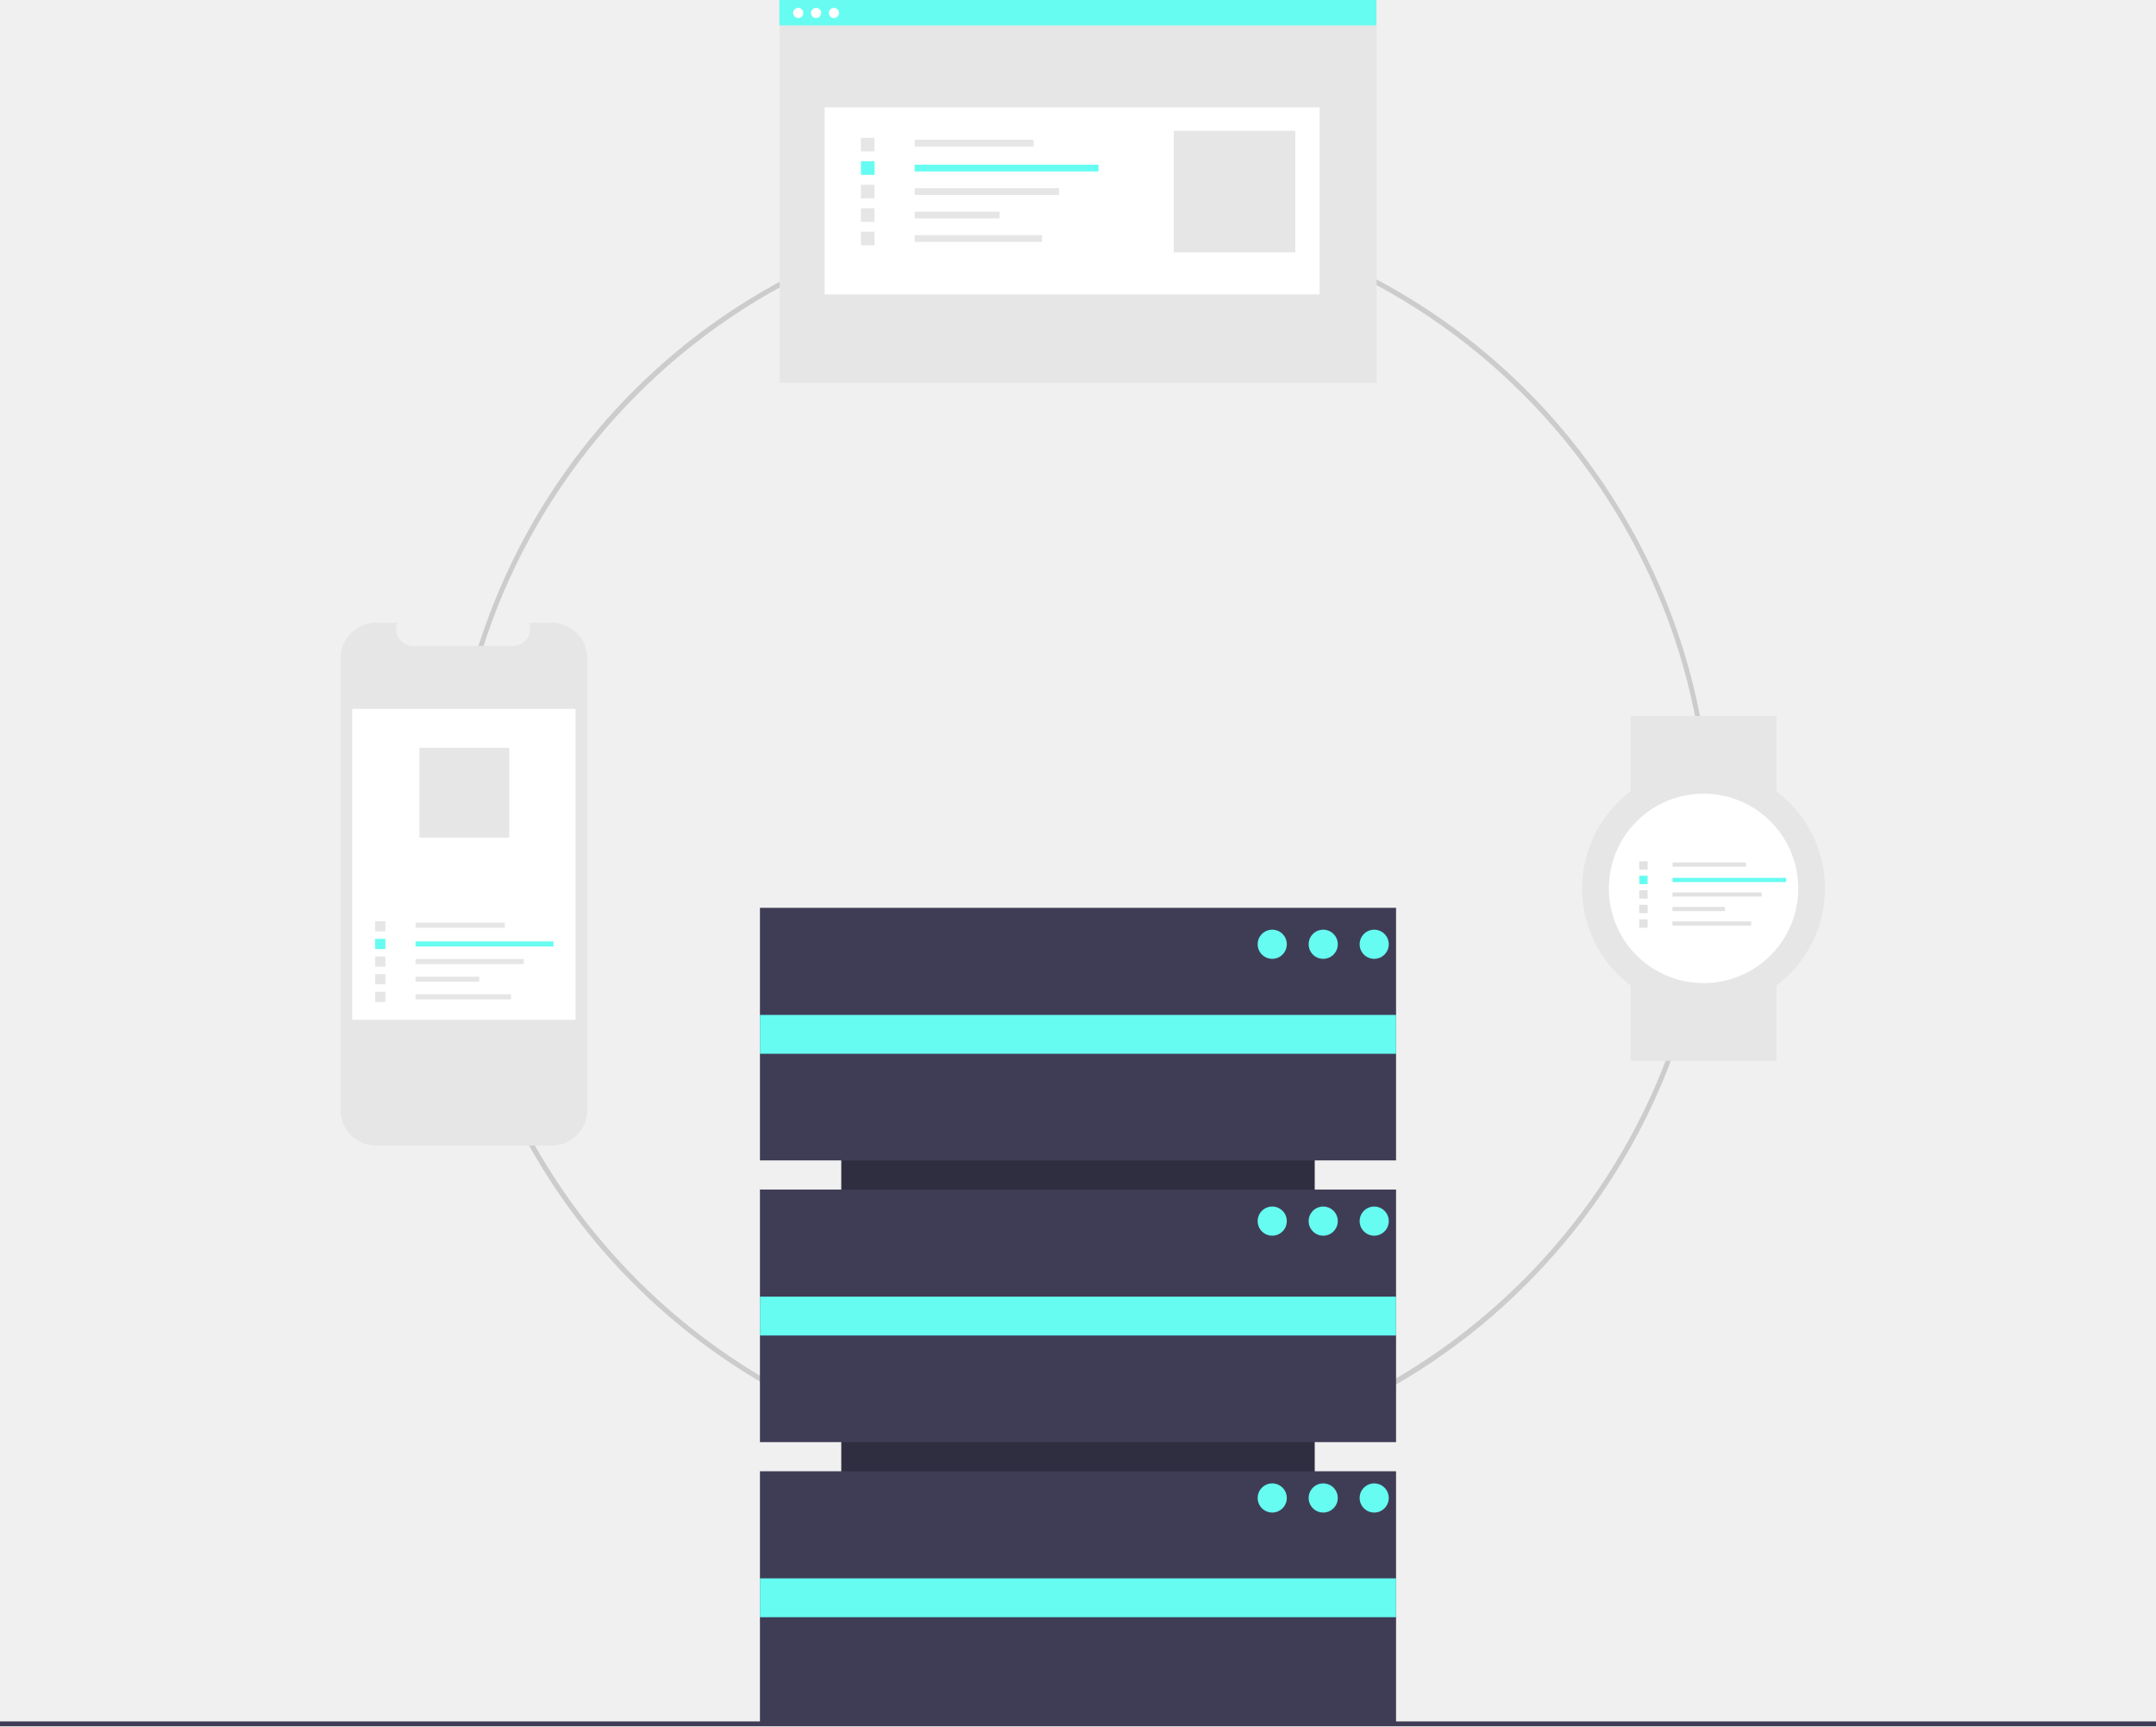
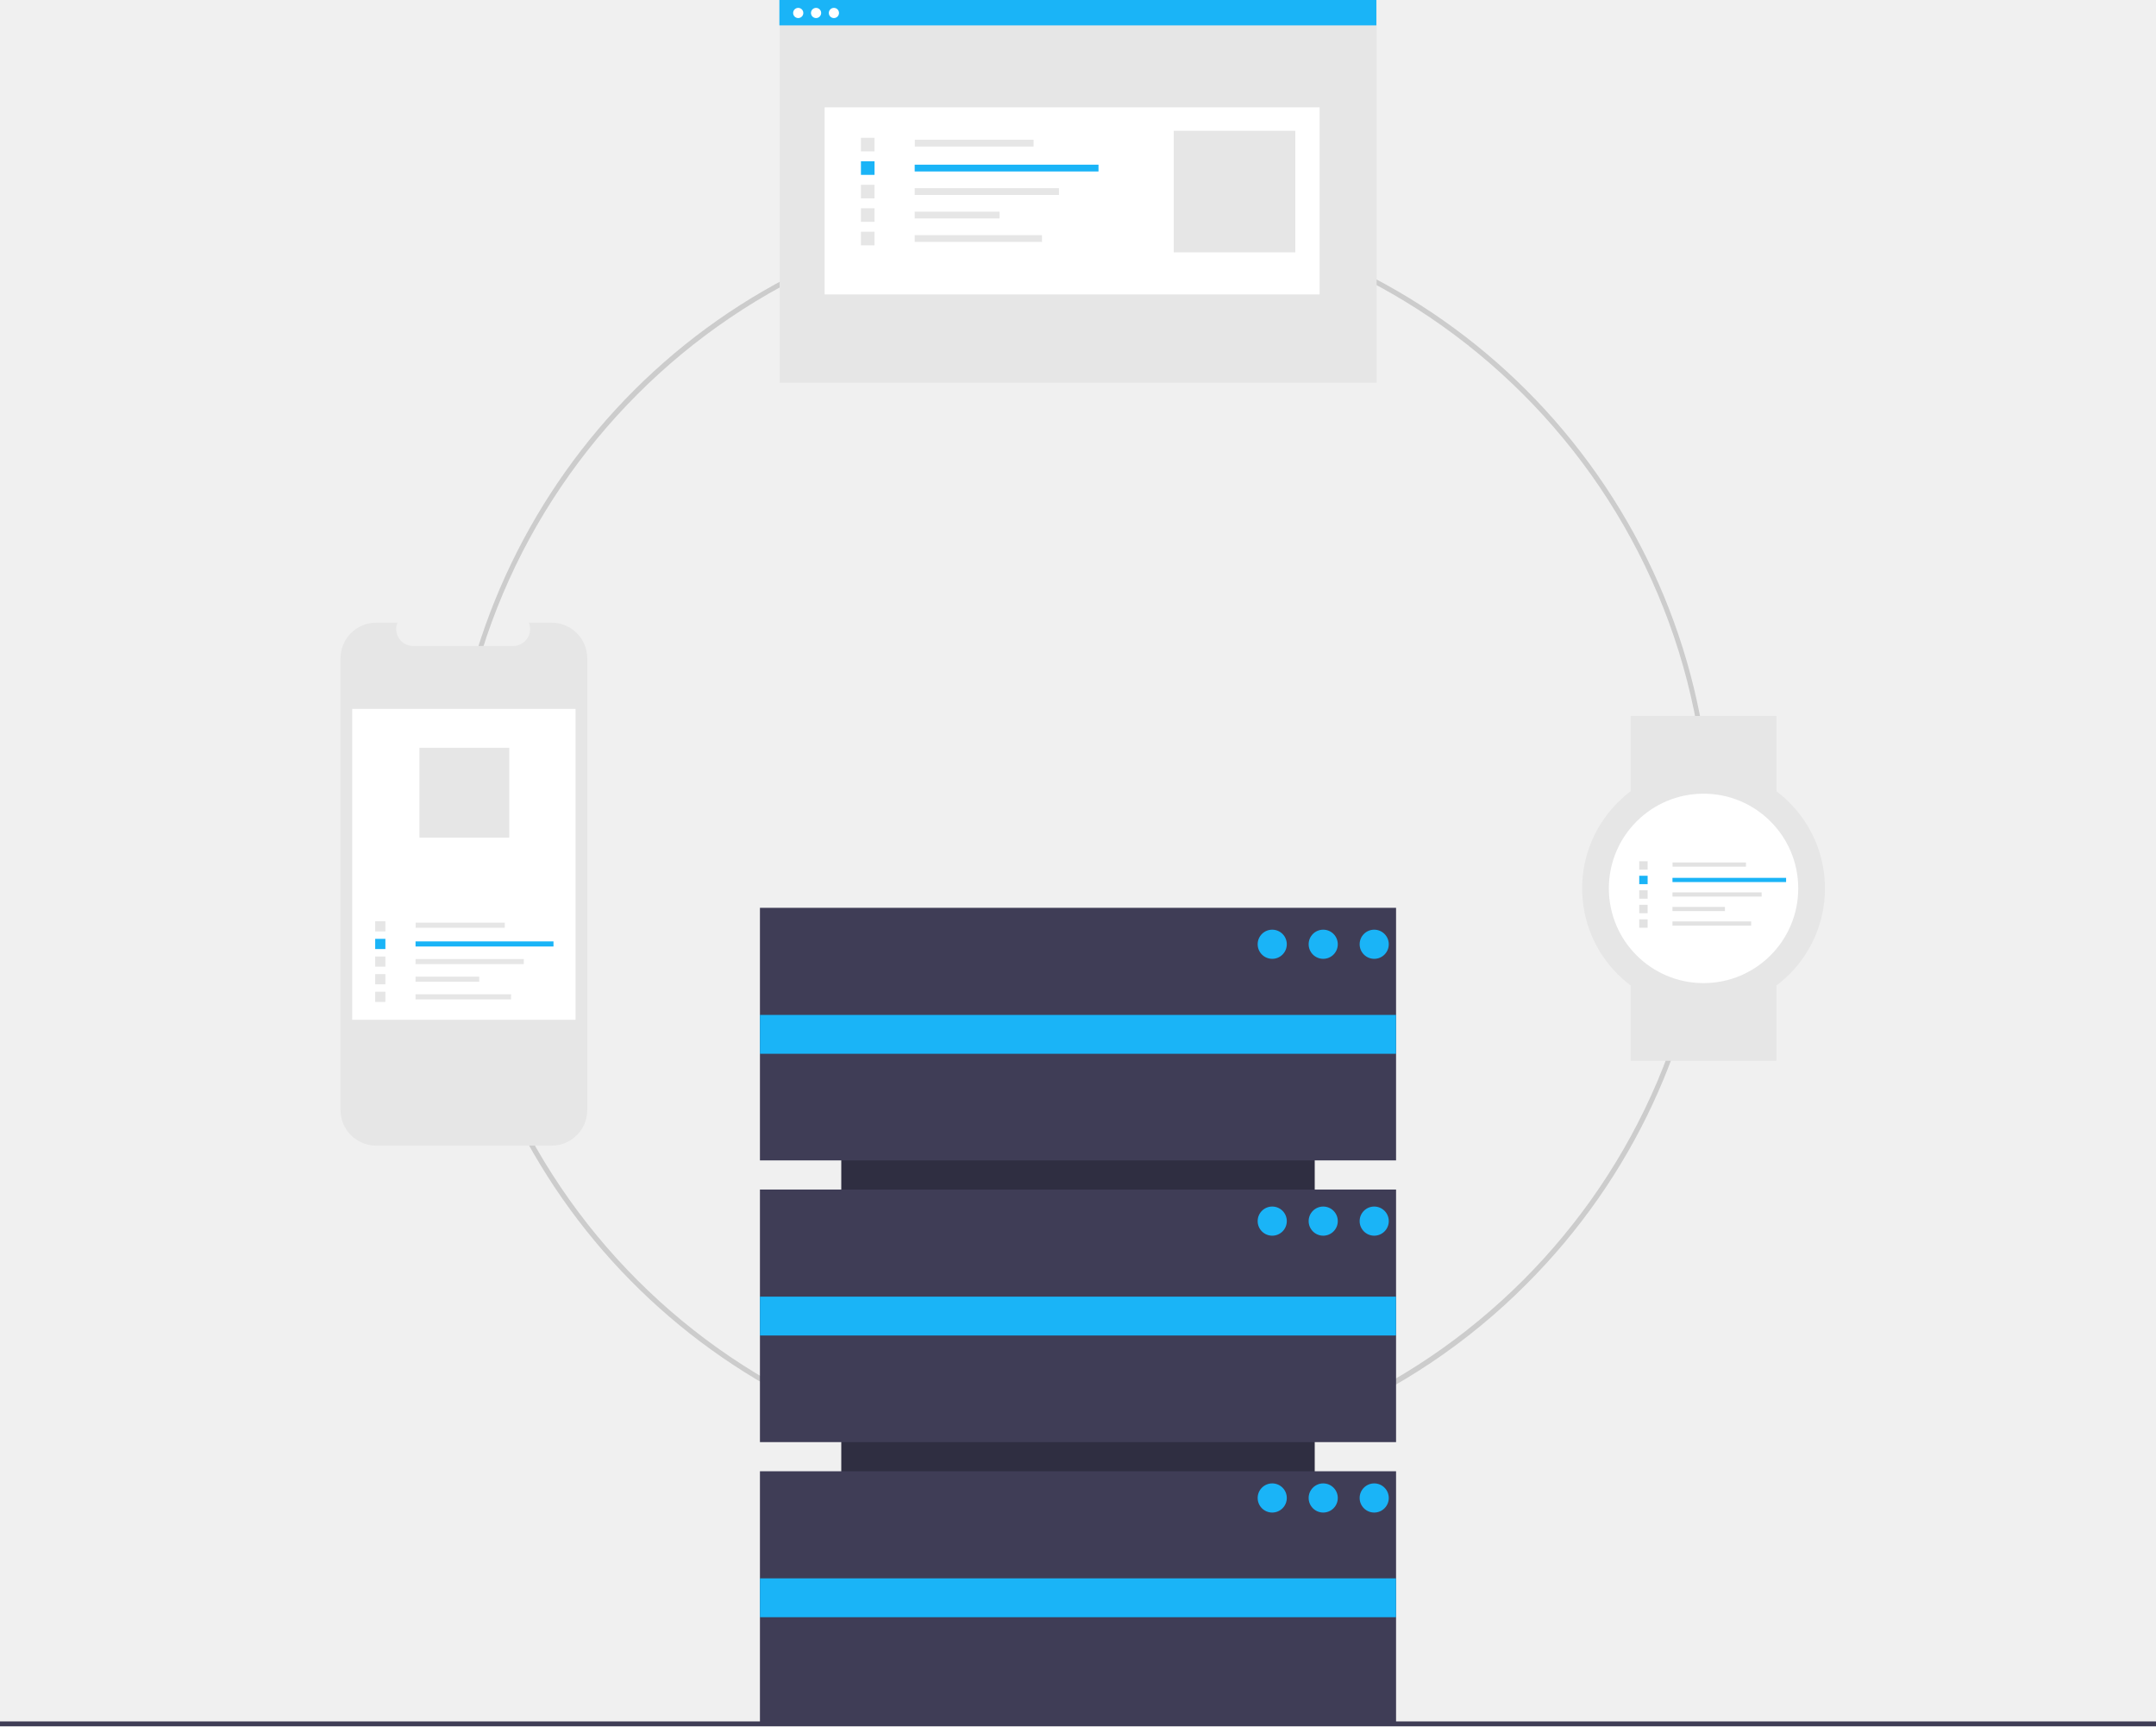
- <svg xmlns="http://www.w3.org/2000/svg" data-name="Layer 1" width="888" height="710.807" viewBox="0 0 888 710.807">
-   <path d="M600.936,699.404a260.064,260.064,0,1,1,183.894-76.171A258.365,258.365,0,0,1,600.936,699.404Zm0-518.129c-142.297,0-258.064,115.768-258.064,258.065s115.768,258.064,258.064,258.064S859,581.637,859,439.34,743.232,181.275,600.936,181.275Z" transform="translate(-156 -94.59648)" fill="#ccc" />
-   <rect x="469" y="509.904" width="262" height="195" transform="translate(1051.404 -87.19257) rotate(90)" fill="#2f2e41" />
-   <rect x="313" y="373.807" width="262" height="104" fill="#3f3d56" />
-   <rect x="313" y="489.807" width="262" height="104" fill="#3f3d56" />
-   <rect x="313" y="605.807" width="262" height="104" fill="#3f3d56" />
-   <rect x="313" y="417.904" width="262" height="16" fill="#66fcf1" />
-   <rect x="313" y="533.904" width="262" height="16" fill="#66fcf1" />
-   <rect x="313" y="649.904" width="262" height="16" fill="#66fcf1" />
-   <circle cx="524" cy="388.807" r="6" fill="#66fcf1" />
-   <circle cx="545" cy="388.807" r="6" fill="#66fcf1" />
-   <circle cx="566" cy="388.807" r="6" fill="#66fcf1" />
-   <circle cx="524" cy="502.807" r="6" fill="#66fcf1" />
-   <circle cx="545" cy="502.807" r="6" fill="#66fcf1" />
-   <circle cx="566" cy="502.807" r="6" fill="#66fcf1" />
-   <circle cx="524" cy="616.807" r="6" fill="#66fcf1" />
-   <circle cx="545" cy="616.807" r="6" fill="#66fcf1" />
-   <circle cx="566" cy="616.807" r="6" fill="#66fcf1" />
-   <rect y="708.807" width="888" height="2" fill="#3f3d56" />
-   <path d="M397.879,365.661v185.992a14.675,14.675,0,0,1-14.672,14.672H310.928a14.677,14.677,0,0,1-14.678-14.672V365.661a14.677,14.677,0,0,1,14.678-14.672h8.768a6.978,6.978,0,0,0,6.455,9.606h41.208a6.978,6.978,0,0,0,6.455-9.606h9.392A14.675,14.675,0,0,1,397.879,365.661Z" transform="translate(-156 -94.59648)" fill="#e6e6e6" />
-   <rect x="145.064" y="291.91" width="92" height="128" fill="#fff" />
-   <rect x="171.186" y="379.927" width="36.72" height="2.098" fill="#e6e6e6" />
-   <rect x="171.149" y="387.632" width="56.817" height="2.098" fill="#66fcf1" />
-   <rect x="171.149" y="394.89" width="44.588" height="2.098" fill="#e6e6e6" />
-   <rect x="171.149" y="402.149" width="26.228" height="2.098" fill="#e6e6e6" />
-   <rect x="171.149" y="409.407" width="39.343" height="2.098" fill="#e6e6e6" />
-   <rect x="154.533" y="379.324" width="4.197" height="4.197" fill="#e6e6e6" />
-   <rect x="154.533" y="386.582" width="4.197" height="4.197" fill="#66fcf1" />
-   <rect x="154.533" y="393.841" width="4.197" height="4.197" fill="#e6e6e6" />
-   <rect x="154.533" y="401.1" width="4.197" height="4.197" fill="#e6e6e6" />
-   <rect x="154.533" y="408.358" width="4.197" height="4.197" fill="#e6e6e6" />
-   <rect x="172.751" y="307.91" width="36.998" height="36.998" fill="#e6e6e6" />
-   <rect x="321.111" y="0.139" width="245.884" height="157.475" fill="#e6e6e6" />
-   <rect x="339.647" y="44.195" width="203.861" height="77.035" fill="#fff" />
-   <rect x="376.789" y="57.542" width="48.927" height="2.796" fill="#e6e6e6" />
-   <rect x="376.74" y="67.807" width="75.705" height="2.796" fill="#66fcf1" />
-   <rect x="376.74" y="77.479" width="59.411" height="2.796" fill="#e6e6e6" />
-   <rect x="376.74" y="87.151" width="34.948" height="2.796" fill="#e6e6e6" />
-   <rect x="376.74" y="96.822" width="52.422" height="2.796" fill="#e6e6e6" />
-   <rect x="354.601" y="56.738" width="5.592" height="5.592" fill="#e6e6e6" />
-   <rect x="354.601" y="66.409" width="5.592" height="5.592" fill="#66fcf1" />
-   <rect x="354.601" y="76.081" width="5.592" height="5.592" fill="#e6e6e6" />
-   <rect x="354.601" y="85.753" width="5.592" height="5.592" fill="#e6e6e6" />
-   <rect x="354.601" y="95.424" width="5.592" height="5.592" fill="#e6e6e6" />
-   <rect x="483.445" y="53.847" width="50.059" height="50.059" fill="#e6e6e6" />
-   <rect x="321.006" width="245.884" height="10.446" fill="#66fcf1" />
-   <circle cx="328.768" cy="5.341" r="2.097" fill="#fff" />
-   <circle cx="336.117" cy="5.341" r="2.097" fill="#fff" />
-   <circle cx="343.466" cy="5.341" r="2.097" fill="#fff" />
-   <rect x="671.648" y="294.807" width="60" height="31" fill="#e6e6e6" />
-   <rect x="671.648" y="405.807" width="60" height="31" fill="#e6e6e6" />
-   <circle cx="701.648" cy="365.807" r="50" fill="#e6e6e6" />
-   <circle cx="701.648" cy="365.807" r="39" fill="#fff" />
-   <rect x="688.877" y="355.122" width="30.247" height="1.728" fill="#e2e2e2" />
-   <rect x="688.846" y="361.468" width="46.802" height="1.728" fill="#66fcf1" />
-   <rect x="688.846" y="367.447" width="36.728" height="1.728" fill="#e2e2e2" />
-   <rect x="688.846" y="373.426" width="21.605" height="1.728" fill="#e2e2e2" />
-   <rect x="688.846" y="379.405" width="32.407" height="1.728" fill="#e2e2e2" />
-   <rect x="675.16" y="354.625" width="3.457" height="3.457" fill="#e2e2e2" />
-   <rect x="675.16" y="360.604" width="3.457" height="3.457" fill="#66fcf1" />
-   <rect x="675.16" y="366.583" width="3.457" height="3.457" fill="#e2e2e2" />
-   <rect x="675.16" y="372.562" width="3.457" height="3.457" fill="#e2e2e2" />
-   <rect x="675.16" y="378.541" width="3.457" height="3.457" fill="#e2e2e2" />
+ <svg xmlns="http://www.w3.org/2000/svg" data-name="Layer 1" width="888" height="710.807" viewBox="0 0 888 710.807" version="1.1" id="svg128">
+   <defs id="defs132" />
+   <path d="M600.936,699.404a260.064,260.064,0,1,1,183.894-76.171A258.365,258.365,0,0,1,600.936,699.404Zm0-518.129c-142.297,0-258.064,115.768-258.064,258.065s115.768,258.064,258.064,258.064S859,581.637,859,439.34,743.232,181.275,600.936,181.275Z" transform="translate(-156 -94.59648)" fill="#ccc" id="path4" />
+   <rect x="469" y="509.904" width="262" height="195" transform="translate(1051.404 -87.19257) rotate(90)" fill="#2f2e41" id="rect6" />
+   <rect x="313" y="373.807" width="262" height="104" fill="#3f3d56" id="rect8" />
+   <rect x="313" y="489.807" width="262" height="104" fill="#3f3d56" id="rect10" />
+   <rect x="313" y="605.807" width="262" height="104" fill="#3f3d56" id="rect12" />
+   <rect x="313" y="417.904" width="262" height="16" fill="#66fcf1" id="rect14" style="fill:#1ab4f7;fill-opacity:1" />
+   <rect x="313" y="533.904" width="262" height="16" fill="#66fcf1" id="rect16" style="fill:#1ab4f7;fill-opacity:1" />
+   <rect x="313" y="649.904" width="262" height="16" fill="#66fcf1" id="rect18" style="fill:#1ab4f7;fill-opacity:1" />
+   <circle cx="524" cy="388.807" r="6" fill="#66fcf1" id="circle20" style="fill:#1ab4f7;fill-opacity:1" />
+   <circle cx="545" cy="388.807" r="6" fill="#66fcf1" id="circle22" style="fill:#1ab4f7;fill-opacity:1" />
+   <circle cx="566" cy="388.807" r="6" fill="#66fcf1" id="circle24" style="fill:#1ab4f7;fill-opacity:1" />
+   <circle cx="524" cy="502.807" r="6" fill="#66fcf1" id="circle26" style="fill:#1ab4f7;fill-opacity:1" />
+   <circle cx="545" cy="502.807" r="6" fill="#66fcf1" id="circle28" style="fill:#1ab4f7;fill-opacity:1" />
+   <circle cx="566" cy="502.807" r="6" fill="#66fcf1" id="circle30" style="fill:#1ab4f7;fill-opacity:1" />
+   <circle cx="524" cy="616.807" r="6" fill="#66fcf1" id="circle32" style="fill:#1ab4f7;fill-opacity:1" />
+   <circle cx="545" cy="616.807" r="6" fill="#66fcf1" id="circle34" style="fill:#1ab4f7;fill-opacity:1" />
+   <circle cx="566" cy="616.807" r="6" fill="#66fcf1" id="circle36" style="fill:#1ab4f7;fill-opacity:1" />
+   <rect y="708.807" width="888" height="2" fill="#3f3d56" id="rect38" />
+   <path d="M397.879,365.661v185.992a14.675,14.675,0,0,1-14.672,14.672H310.928a14.677,14.677,0,0,1-14.678-14.672V365.661a14.677,14.677,0,0,1,14.678-14.672h8.768a6.978,6.978,0,0,0,6.455,9.606h41.208a6.978,6.978,0,0,0,6.455-9.606h9.392A14.675,14.675,0,0,1,397.879,365.661Z" transform="translate(-156 -94.59648)" fill="#e6e6e6" id="path40" />
+   <rect x="145.064" y="291.91" width="92" height="128" fill="#fff" id="rect42" />
+   <rect x="171.186" y="379.927" width="36.72" height="2.098" fill="#e6e6e6" id="rect44" />
+   <rect x="171.149" y="387.632" width="56.817" height="2.098" fill="#66fcf1" id="rect46" style="fill:#1ab4f7;fill-opacity:1" />
+   <rect x="171.149" y="394.89" width="44.588" height="2.098" fill="#e6e6e6" id="rect48" />
+   <rect x="171.149" y="402.149" width="26.228" height="2.098" fill="#e6e6e6" id="rect50" />
+   <rect x="171.149" y="409.407" width="39.343" height="2.098" fill="#e6e6e6" id="rect52" />
+   <rect x="154.533" y="379.324" width="4.197" height="4.197" fill="#e6e6e6" id="rect54" />
+   <rect x="154.533" y="386.582" width="4.197" height="4.197" fill="#66fcf1" id="rect56" style="fill:#1ab4f7;fill-opacity:1" />
+   <rect x="154.533" y="393.841" width="4.197" height="4.197" fill="#e6e6e6" id="rect58" />
+   <rect x="154.533" y="401.1" width="4.197" height="4.197" fill="#e6e6e6" id="rect60" />
+   <rect x="154.533" y="408.358" width="4.197" height="4.197" fill="#e6e6e6" id="rect62" />
+   <rect x="172.751" y="307.91" width="36.998" height="36.998" fill="#e6e6e6" id="rect64" />
+   <rect x="321.111" y="0.139" width="245.884" height="157.475" fill="#e6e6e6" id="rect66" />
+   <rect x="339.647" y="44.195" width="203.861" height="77.035" fill="#fff" id="rect68" />
+   <rect x="376.789" y="57.542" width="48.927" height="2.796" fill="#e6e6e6" id="rect70" />
+   <rect x="376.74" y="67.807" width="75.705" height="2.796" fill="#66fcf1" id="rect72" style="fill:#1ab4f7;fill-opacity:1" />
+   <rect x="376.74" y="77.479" width="59.411" height="2.796" fill="#e6e6e6" id="rect74" />
+   <rect x="376.74" y="87.151" width="34.948" height="2.796" fill="#e6e6e6" id="rect76" />
+   <rect x="376.74" y="96.822" width="52.422" height="2.796" fill="#e6e6e6" id="rect78" />
+   <rect x="354.601" y="56.738" width="5.592" height="5.592" fill="#e6e6e6" id="rect80" />
+   <rect x="354.601" y="66.409" width="5.592" height="5.592" fill="#66fcf1" id="rect82" style="fill:#1ab4f7;fill-opacity:1" />
+   <rect x="354.601" y="76.081" width="5.592" height="5.592" fill="#e6e6e6" id="rect84" />
+   <rect x="354.601" y="85.753" width="5.592" height="5.592" fill="#e6e6e6" id="rect86" />
+   <rect x="354.601" y="95.424" width="5.592" height="5.592" fill="#e6e6e6" id="rect88" />
+   <rect x="483.445" y="53.847" width="50.059" height="50.059" fill="#e6e6e6" id="rect90" />
+   <rect x="321.006" width="245.884" height="10.446" fill="#66fcf1" id="rect92" style="fill:#1ab4f7;fill-opacity:1" />
+   <circle cx="328.768" cy="5.341" r="2.097" fill="#fff" id="circle94" />
+   <circle cx="336.117" cy="5.341" r="2.097" fill="#fff" id="circle96" />
+   <circle cx="343.466" cy="5.341" r="2.097" fill="#fff" id="circle98" />
+   <rect x="671.648" y="294.807" width="60" height="31" fill="#e6e6e6" id="rect100" />
+   <rect x="671.648" y="405.807" width="60" height="31" fill="#e6e6e6" id="rect102" />
+   <circle cx="701.648" cy="365.807" r="50" fill="#e6e6e6" id="circle104" />
+   <circle cx="701.648" cy="365.807" r="39" fill="#fff" id="circle106" />
+   <rect x="688.877" y="355.122" width="30.247" height="1.728" fill="#e2e2e2" id="rect108" />
+   <rect x="688.846" y="361.468" width="46.802" height="1.728" fill="#66fcf1" id="rect110" style="fill:#1ab4f7;fill-opacity:1" />
+   <rect x="688.846" y="367.447" width="36.728" height="1.728" fill="#e2e2e2" id="rect112" />
+   <rect x="688.846" y="373.426" width="21.605" height="1.728" fill="#e2e2e2" id="rect114" />
+   <rect x="688.846" y="379.405" width="32.407" height="1.728" fill="#e2e2e2" id="rect116" />
+   <rect x="675.16" y="354.625" width="3.457" height="3.457" fill="#e2e2e2" id="rect118" />
+   <rect x="675.16" y="360.604" width="3.457" height="3.457" fill="#66fcf1" id="rect120" style="fill:#1ab4f7;fill-opacity:1" />
+   <rect x="675.16" y="366.583" width="3.457" height="3.457" fill="#e2e2e2" id="rect122" />
+   <rect x="675.16" y="372.562" width="3.457" height="3.457" fill="#e2e2e2" id="rect124" />
+   <rect x="675.16" y="378.541" width="3.457" height="3.457" fill="#e2e2e2" id="rect126" />
</svg>
